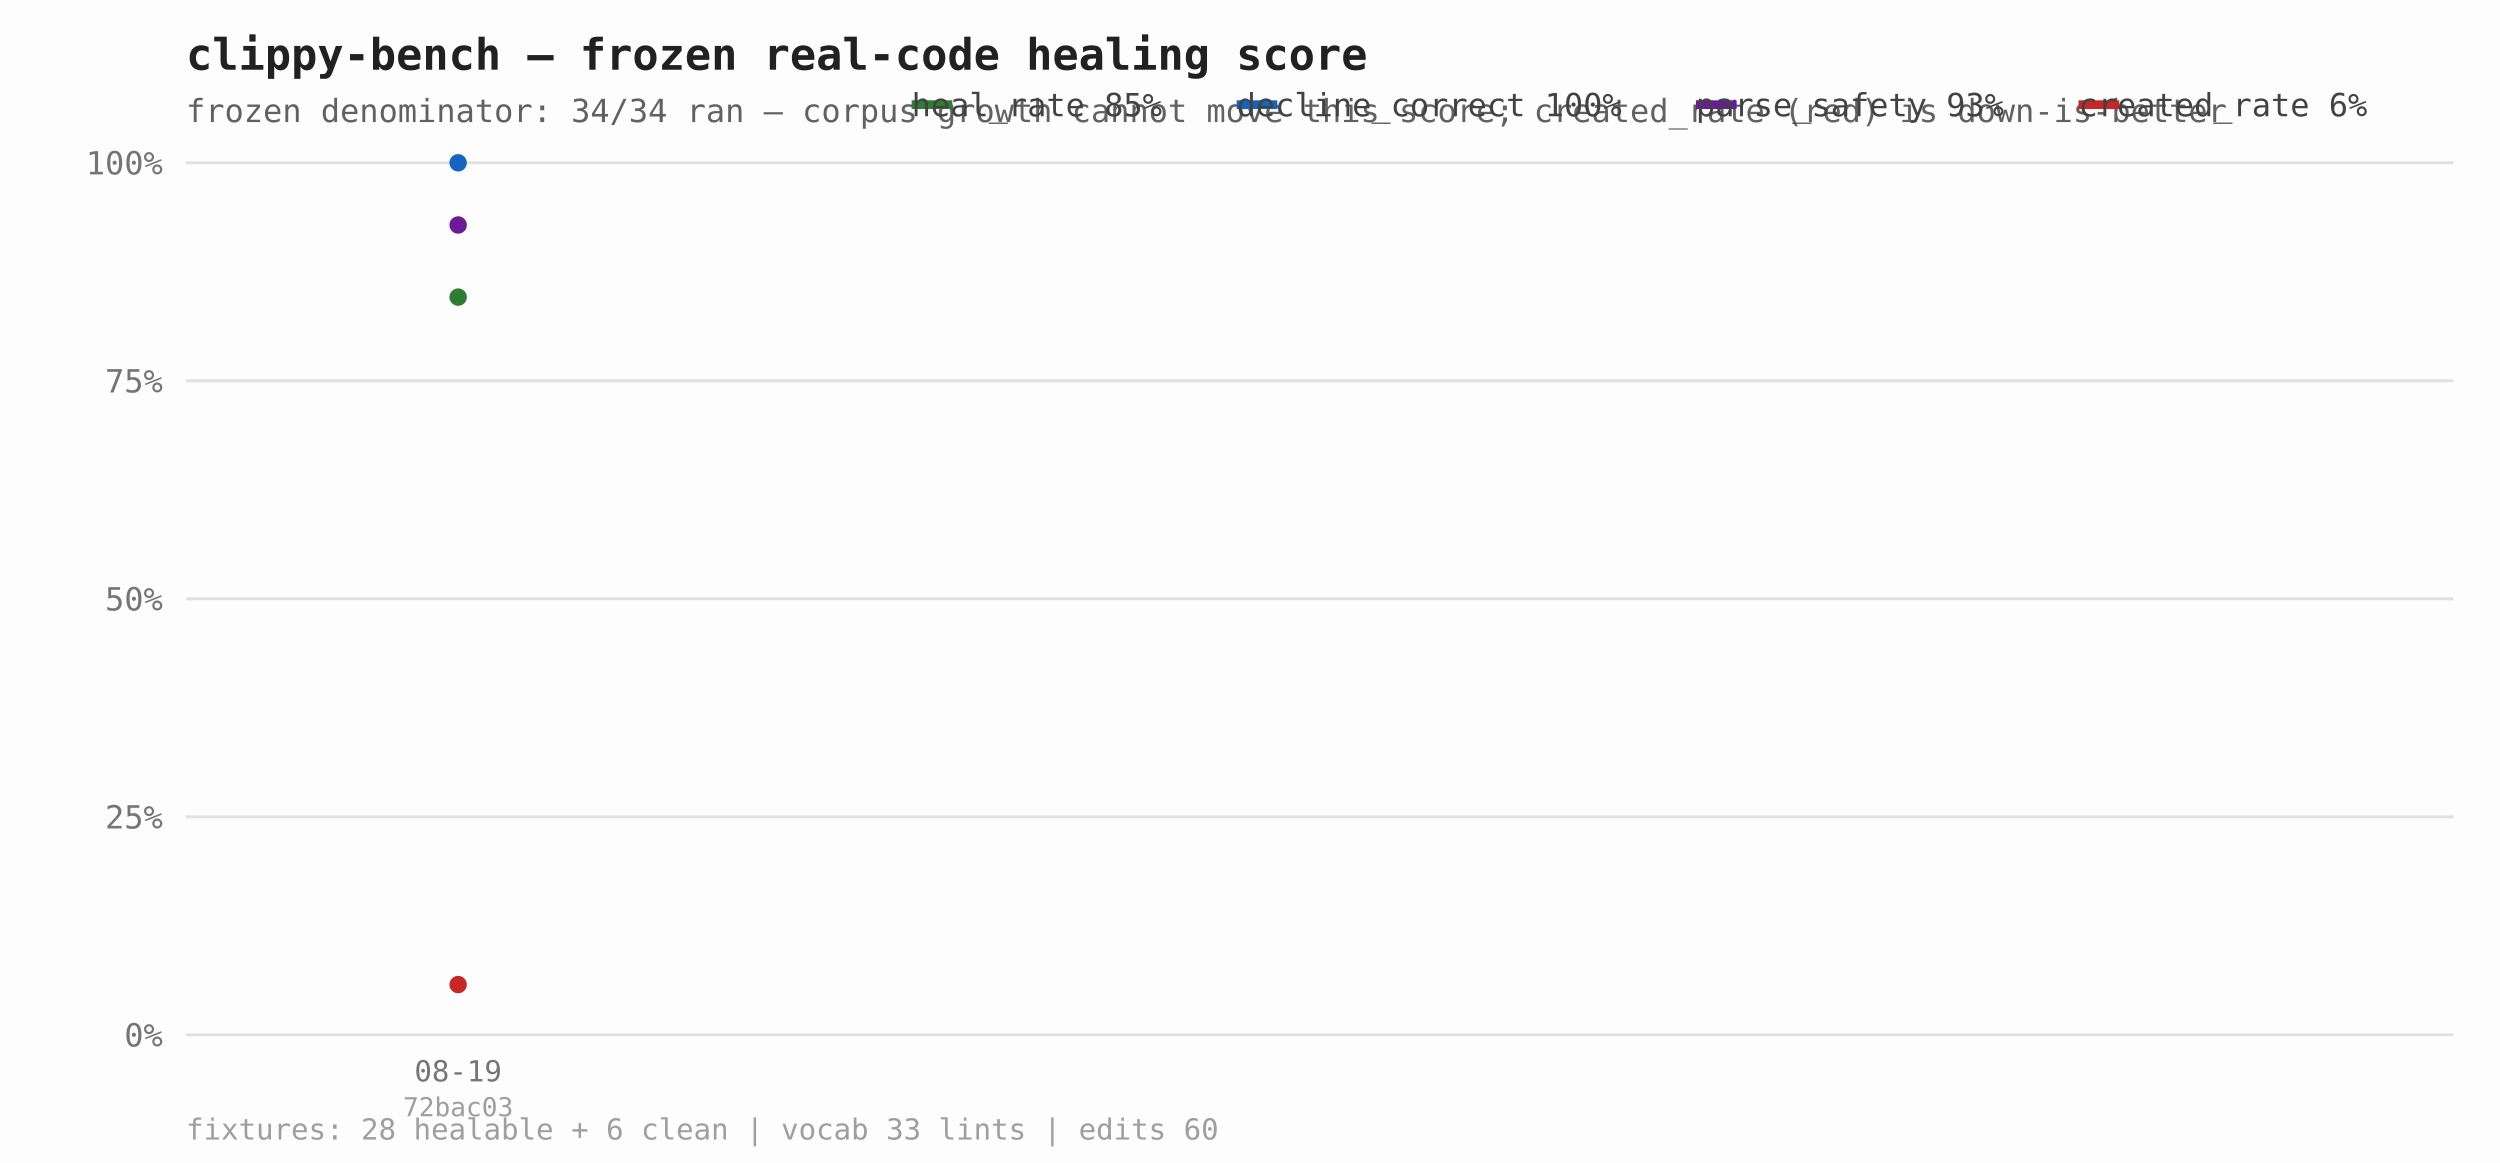
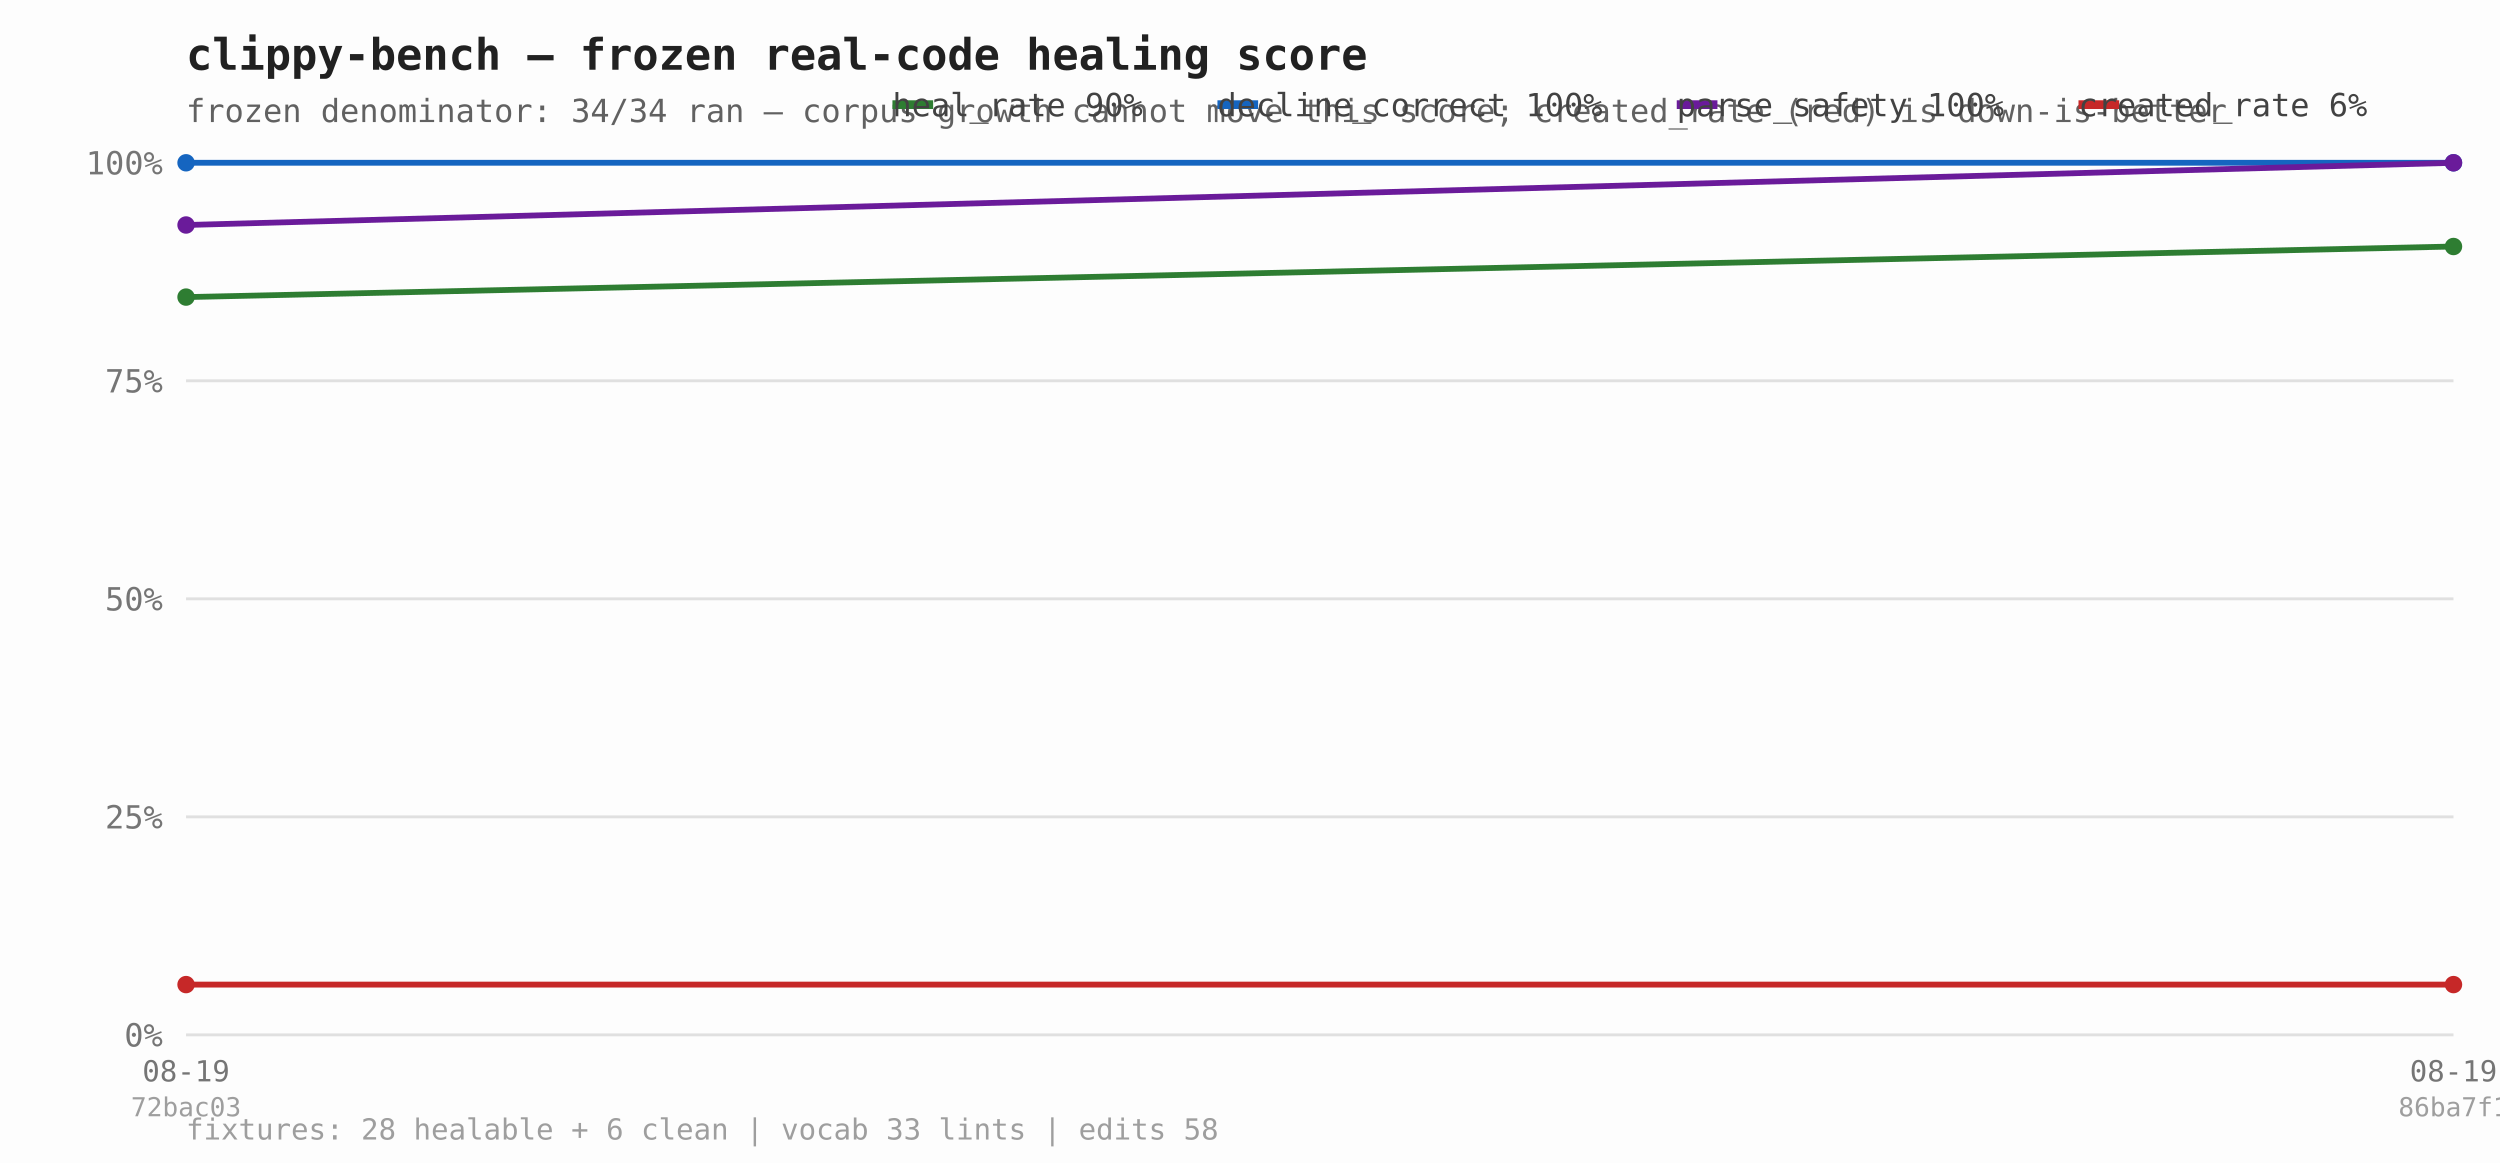
<svg xmlns="http://www.w3.org/2000/svg" width="860" height="400" viewBox="0 0 860 400" font-family="ui-monospace,Menlo,monospace">
  <rect width="100%" height="100%" fill="#fdfdfd" />
  <text x="64" y="24" font-size="15" font-weight="bold" fill="#212121">clippy-bench — frozen real-code healing score</text>
  <text x="64" y="42" font-size="11" fill="#616161">frozen denominator: 34/34 ran — corpus growth cannot move this score; created_rate (red) is down-is-better</text>
  <line x1="64" y1="356.0" x2="844" y2="356.0" stroke="#e0e0e0" stroke-width="1" />
  <text x="56" y="360.0" font-size="11" fill="#757575" text-anchor="end">0%</text>
  <line x1="64" y1="281.0" x2="844" y2="281.0" stroke="#e0e0e0" stroke-width="1" />
  <text x="56" y="285.0" font-size="11" fill="#757575" text-anchor="end">25%</text>
  <line x1="64" y1="206.0" x2="844" y2="206.0" stroke="#e0e0e0" stroke-width="1" />
  <text x="56" y="210.0" font-size="11" fill="#757575" text-anchor="end">50%</text>
  <line x1="64" y1="131.0" x2="844" y2="131.0" stroke="#e0e0e0" stroke-width="1" />
  <text x="56" y="135.0" font-size="11" fill="#757575" text-anchor="end">75%</text>
  <line x1="64" y1="56.0" x2="844" y2="56.0" stroke="#e0e0e0" stroke-width="1" />
  <text x="56" y="60.0" font-size="11" fill="#757575" text-anchor="end">100%</text>
  <line x1="715.0" y1="36" x2="729.0" y2="36" stroke="#c62828" stroke-width="3" />
  <text x="715.0" y="40" font-size="11" fill="#424242">created_rate 6%</text>
-   <line x1="583.4" y1="36" x2="597.4" y2="36" stroke="#6a1b9a" stroke-width="3" />
-   <text x="583.4" y="40" font-size="11" fill="#424242">parse_safety 93%</text>
-   <line x1="425.4" y1="36" x2="439.4" y2="36" stroke="#1565c0" stroke-width="3" />
-   <text x="425.4" y="40" font-size="11" fill="#424242">decline_correct 100%</text>
-   <line x1="313.6" y1="36" x2="327.6" y2="36" stroke="#2e7d32" stroke-width="3" />
-   <text x="313.6" y="40" font-size="11" fill="#424242">heal_rate 85%</text>
-   <path d="M 157.6 102.2" fill="none" stroke="#2e7d32" stroke-width="2" stroke-linejoin="round" stroke-linecap="round" />
-   <circle cx="157.6" cy="102.2" r="3" fill="#2e7d32" />
-   <path d="M 157.6 56.0" fill="none" stroke="#1565c0" stroke-width="2" stroke-linejoin="round" stroke-linecap="round" />
-   <circle cx="157.6" cy="56.0" r="3" fill="#1565c0" />
-   <path d="M 157.6 77.4" fill="none" stroke="#6a1b9a" stroke-width="2" stroke-linejoin="round" stroke-linecap="round" />
-   <circle cx="157.6" cy="77.4" r="3" fill="#6a1b9a" />
-   <path d="M 157.6 338.7" fill="none" stroke="#c62828" stroke-width="2" stroke-linejoin="round" stroke-linecap="round" />
-   <circle cx="157.6" cy="338.7" r="3" fill="#c62828" />
-   <text x="157.6" y="372.0" font-size="10" fill="#757575" text-anchor="middle">08-19</text>
-   <text x="157.6" y="384.0" font-size="9" fill="#9e9e9e" text-anchor="middle">72bac03</text>
-   <text x="64" y="392.0" font-size="10" fill="#9e9e9e">fixtures: 28 healable + 6 clean | vocab 33 lints | edits 60</text>
+   <line x1="576.8" y1="36" x2="590.8" y2="36" stroke="#6a1b9a" stroke-width="3" />
+   <text x="576.8" y="40" font-size="11" fill="#424242">parse_safety 100%</text>
+   <line x1="418.8" y1="36" x2="432.8" y2="36" stroke="#1565c0" stroke-width="3" />
+   <text x="418.8" y="40" font-size="11" fill="#424242">decline_correct 100%</text>
+   <line x1="307.0" y1="36" x2="321.0" y2="36" stroke="#2e7d32" stroke-width="3" />
+   <text x="307.0" y="40" font-size="11" fill="#424242">heal_rate 90%</text>
+   <path d="M 64.0 102.2 L 844.0 84.8" fill="none" stroke="#2e7d32" stroke-width="2" stroke-linejoin="round" stroke-linecap="round" />
+   <circle cx="64.0" cy="102.2" r="3" fill="#2e7d32" />
+   <circle cx="844.0" cy="84.8" r="3" fill="#2e7d32" />
+   <path d="M 64.0 56.0 L 844.0 56.0" fill="none" stroke="#1565c0" stroke-width="2" stroke-linejoin="round" stroke-linecap="round" />
+   <circle cx="64.0" cy="56.0" r="3" fill="#1565c0" />
+   <circle cx="844.0" cy="56.0" r="3" fill="#1565c0" />
+   <path d="M 64.0 77.4 L 844.0 56.0" fill="none" stroke="#6a1b9a" stroke-width="2" stroke-linejoin="round" stroke-linecap="round" />
+   <circle cx="64.0" cy="77.4" r="3" fill="#6a1b9a" />
+   <circle cx="844.0" cy="56.0" r="3" fill="#6a1b9a" />
+   <path d="M 64.0 338.7 L 844.0 338.7" fill="none" stroke="#c62828" stroke-width="2" stroke-linejoin="round" stroke-linecap="round" />
+   <circle cx="64.0" cy="338.7" r="3" fill="#c62828" />
+   <circle cx="844.0" cy="338.7" r="3" fill="#c62828" />
+   <text x="64.0" y="372.0" font-size="10" fill="#757575" text-anchor="middle">08-19</text>
+   <text x="64.0" y="384.0" font-size="9" fill="#9e9e9e" text-anchor="middle">72bac03</text>
+   <text x="844.0" y="372.0" font-size="10" fill="#757575" text-anchor="middle">08-19</text>
+   <text x="844.0" y="384.0" font-size="9" fill="#9e9e9e" text-anchor="middle">86ba7f1</text>
+   <text x="64" y="392.0" font-size="10" fill="#9e9e9e">fixtures: 28 healable + 6 clean | vocab 33 lints | edits 58</text>
</svg>
